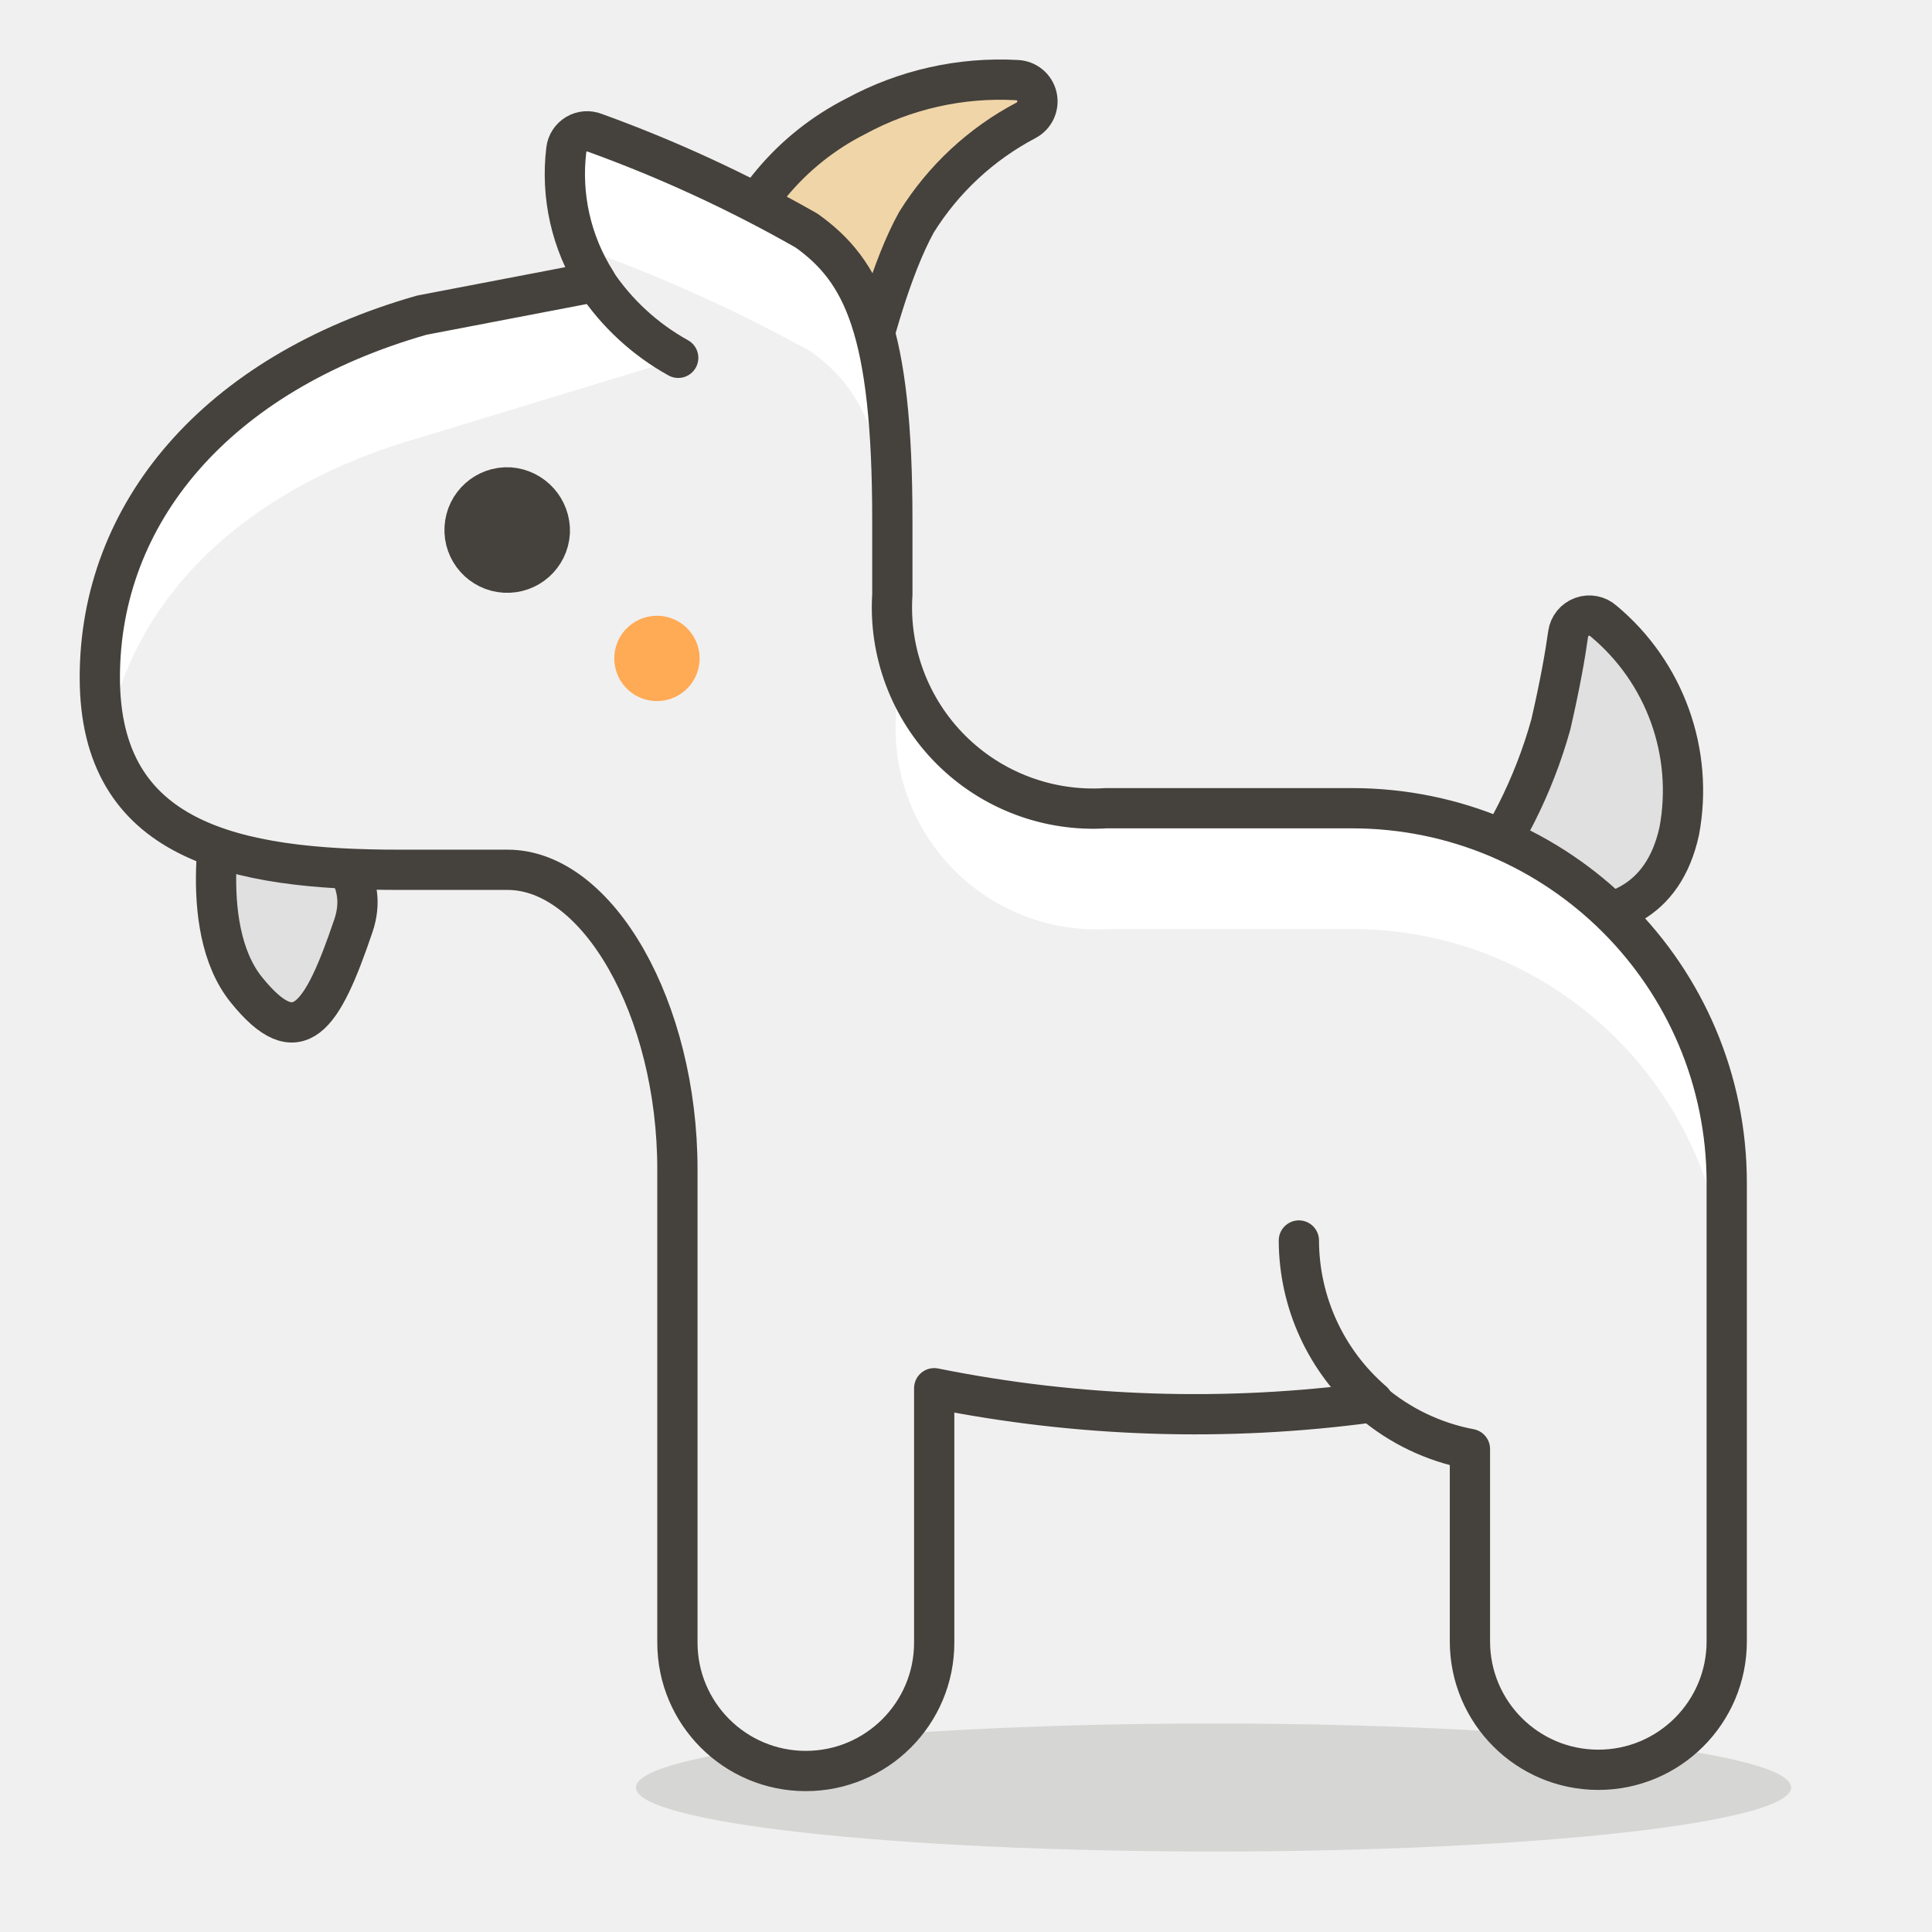
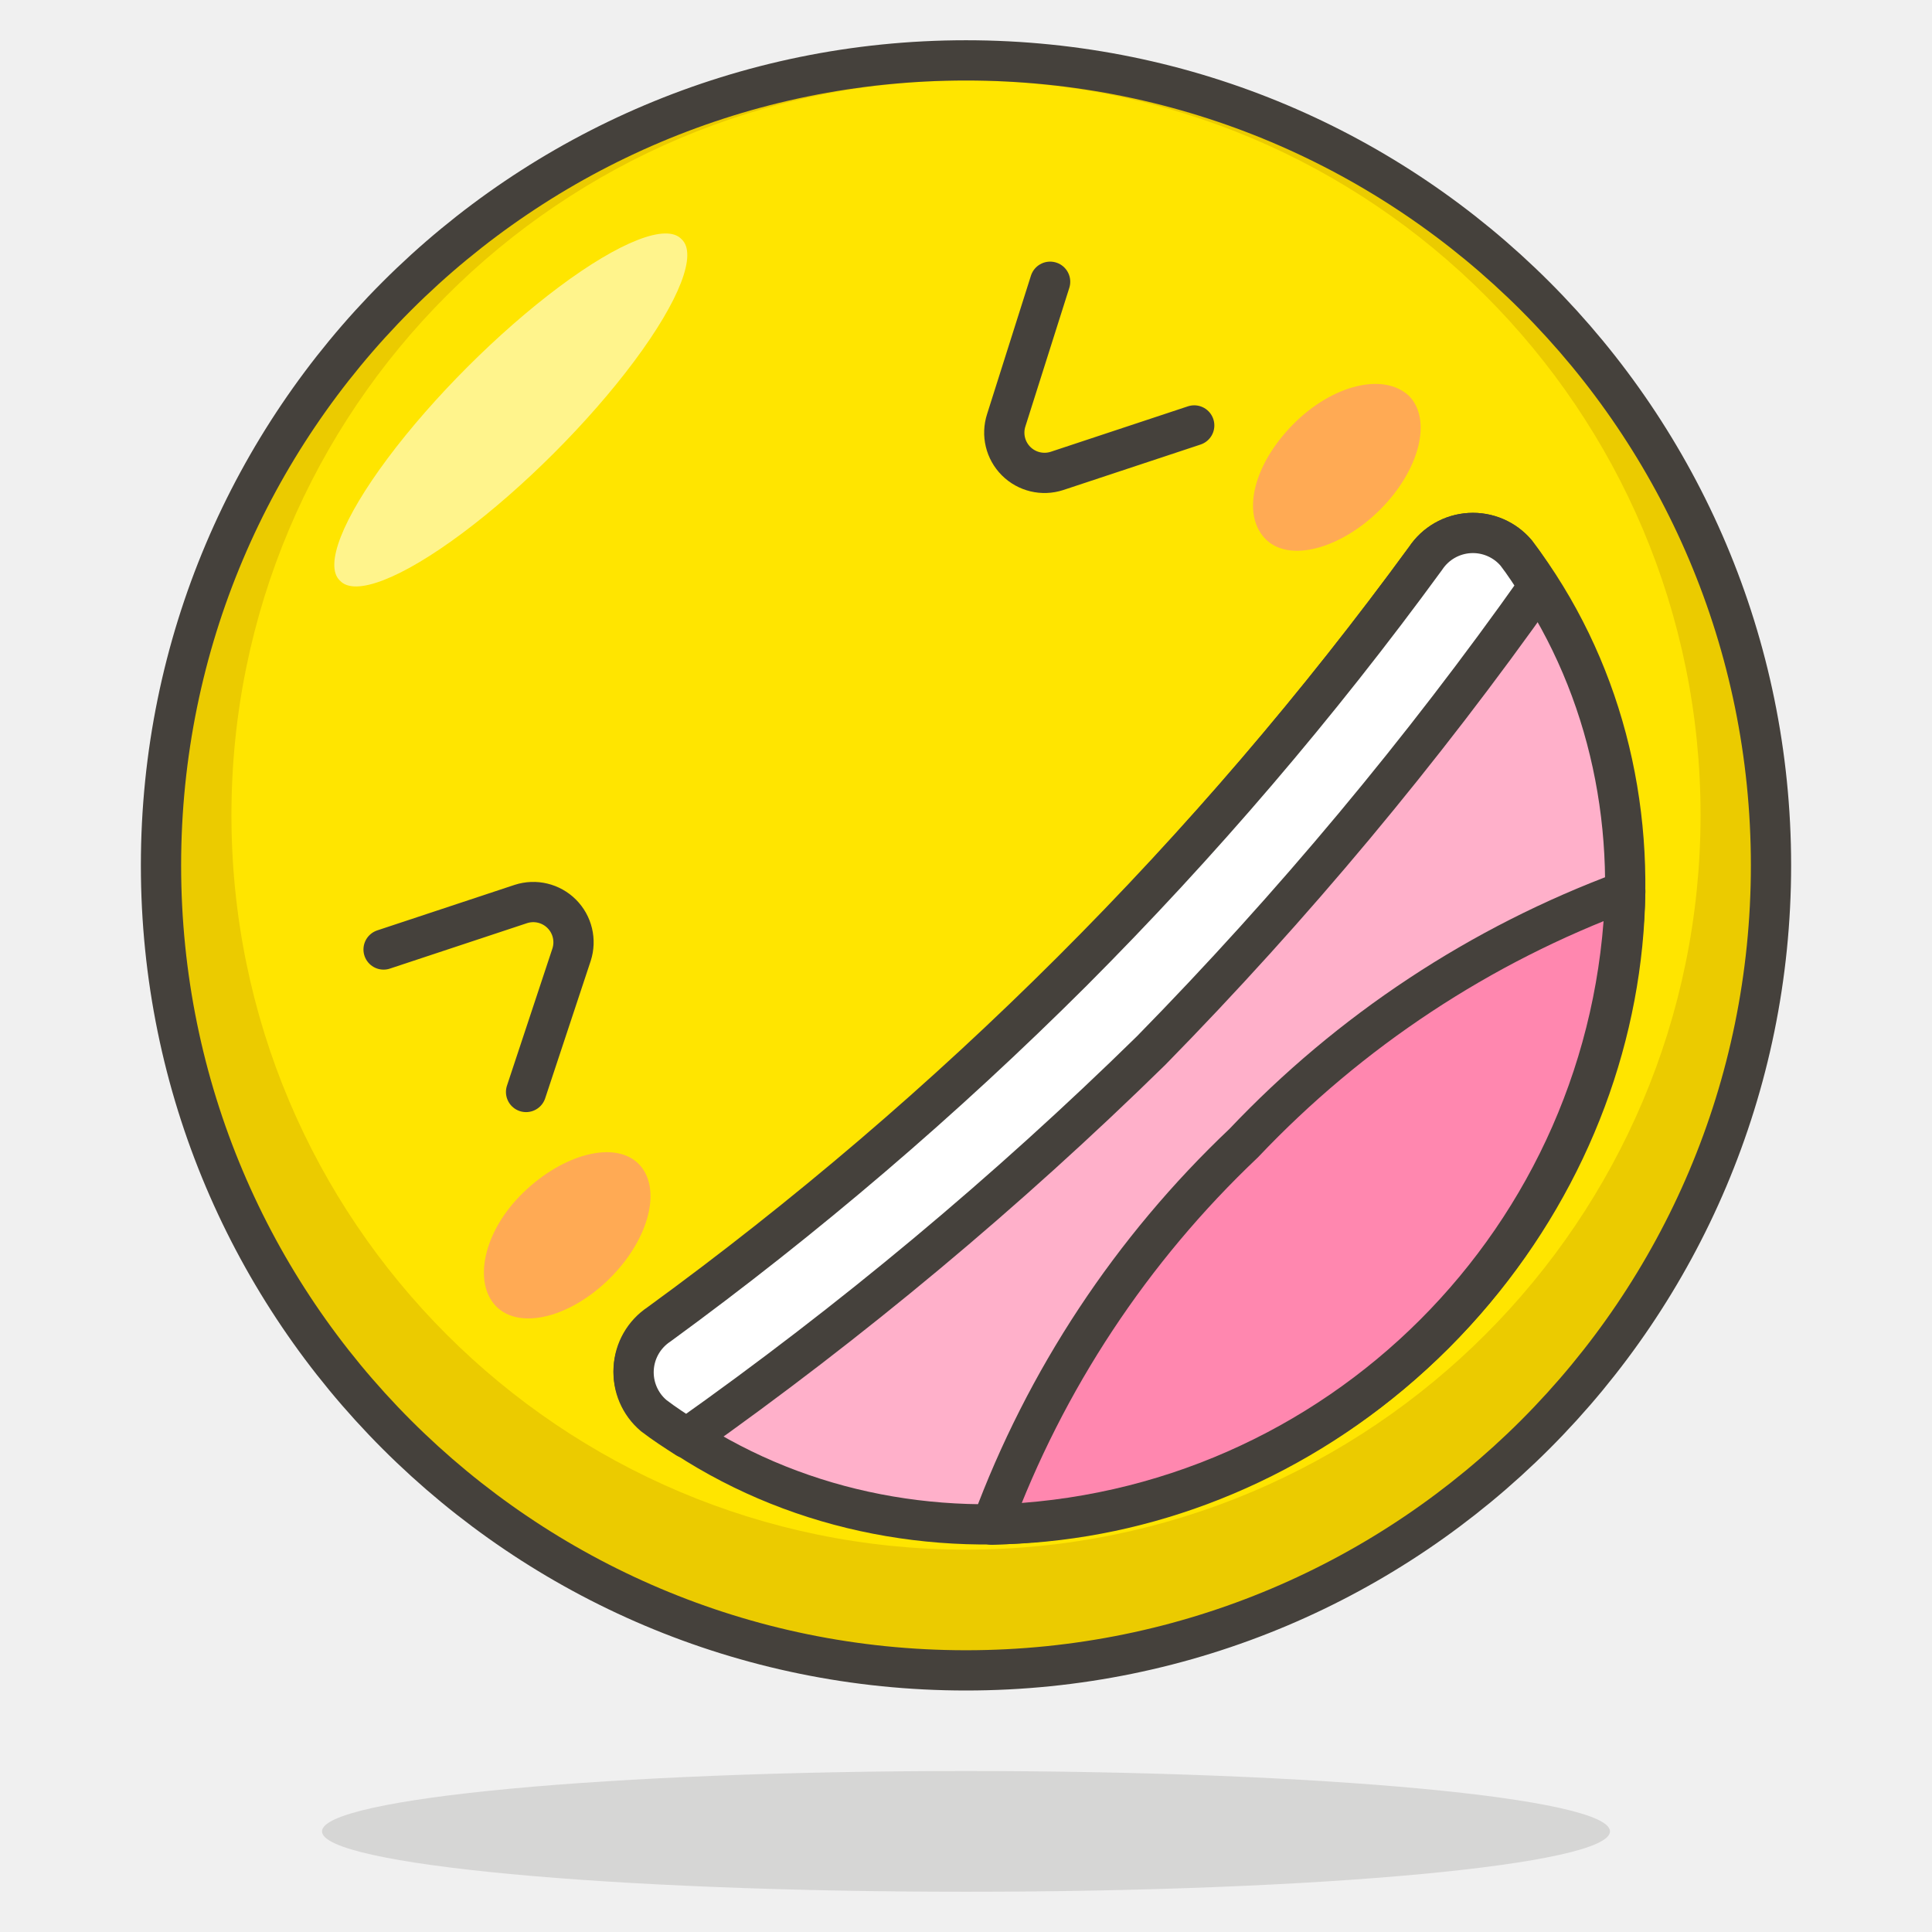
<svg xmlns="http://www.w3.org/2000/svg" width="48" height="48" viewBox="0 0 48 48">
-   <path fill="#45413c" d="M15.8 44.41a14.35 1.59 0 1 0 28.7 0a14.35 1.59 0 1 0-28.7 0" opacity="0.15" />
-   <path fill="#e0e0e0" stroke="#45413c" stroke-linecap="round" stroke-linejoin="round" d="M36.4 22.21A12.1 12.1 0 0 0 38.53 18c.23-1 .36-1.74.43-2.25a.53.53 0 0 1 .88-.32a5.48 5.48 0 0 1 1.88 5.22c-.8 3.64-5.32 1.56-5.32 1.56m-30.81-2.4s-.76 3.18.53 4.78S8 25.3 8.78 23s-3.19-3.19-3.19-3.19" stroke-width="1" />
-   <path fill="#f0d5a8" stroke="#45413c" stroke-linecap="round" stroke-linejoin="round" d="M17.92 6.89a6.6 6.6 0 0 1 3.34-4a7.5 7.5 0 0 1 4-.9a.53.53 0 0 1 .23 1a7.1 7.1 0 0 0-2.72 2.53c-1.22 2.2-2 7.17-2 7.17Z" stroke-width="1" />
-   <path fill="#f0f0f0" d="M33.59 20.08h-6.11a5 5 0 0 1-5.31-5.31v-1.84c0-4.74-.73-6.2-2.13-7.2a34 34 0 0 0-5.26-2.43a.52.52 0 0 0-.71.42A5 5 0 0 0 14.81 7l-4.33.83c-5.12 1.46-8 4.93-8 9s3.33 4.78 7.44 4.78h2.69c2.25 0 4.22 3.47 4.22 7.44v11.76a3.19 3.19 0 0 0 6.38 0v-6.32a32.8 32.8 0 0 0 10.88.35A5.27 5.27 0 0 0 36.52 36v4.78a3.19 3.19 0 0 0 6.38 0V29.39a9.31 9.31 0 0 0-9.31-9.31" />
-   <path fill="#fff" d="m16.85 8.92l-6.38 1.94c-4.43 1.26-7.16 4-7.81 7.43a5.4 5.4 0 0 1-.16-1.39c0-4.12 2.86-7.58 8-9l4.3-.9a5.7 5.7 0 0 0 2.05 1.92M20 5.73a34 34 0 0 0-5.22-2.43a.52.52 0 0 0-.71.42a5.1 5.1 0 0 0 .29 2.41a38.4 38.4 0 0 1 5.78 2.6c1.1.79 1.79 1.87 2 4.64v-.44c.03-4.74-.7-6.2-2.14-7.2m13.59 14.35h-6.11a4.92 4.92 0 0 1-5.22-4.18v1.87a5 5 0 0 0 5.32 5.31h6a9.31 9.31 0 0 1 9.31 9.31v-3a9.31 9.31 0 0 0-9.3-9.31" />
-   <path fill="none" stroke="#45413c" stroke-linecap="round" stroke-linejoin="round" d="M33.59 20.08h-6.11a5 5 0 0 1-5.31-5.31v-1.84c0-4.74-.73-6.2-2.13-7.2a34 34 0 0 0-5.26-2.43a.52.52 0 0 0-.71.42A5 5 0 0 0 14.81 7l-4.33.83c-5.12 1.46-8 4.93-8 9s3.33 4.78 7.44 4.78h2.69c2.25 0 4.22 3.47 4.22 7.44v11.76a3.19 3.19 0 0 0 6.38 0v-6.32a32.8 32.8 0 0 0 10.88.35A5.27 5.27 0 0 0 36.52 36v4.78a3.19 3.19 0 0 0 6.38 0V29.39a9.31 9.31 0 0 0-9.31-9.31" stroke-width="1" />
-   <path fill="none" stroke="#45413c" stroke-linecap="round" stroke-linejoin="round" d="M32.27 30.82a5.3 5.3 0 0 0 1.84 4M14.8 7a5.9 5.9 0 0 0 2.05 1.89" stroke-width="1" />
-   <path fill="#45413c" stroke="#45413c" stroke-linecap="round" stroke-linejoin="round" d="M13.66 13.23a1.06 1.06 0 1 1-1-1.12a1.08 1.08 0 0 1 1 1.12" stroke-width="1" />
-   <path fill="#ffaa54" d="M17.38 16.42a1.06 1.06 0 1 1-1-1.12a1.06 1.06 0 0 1 1 1.12" />
+   <path fill="#45413c" d="M8 45.5a16 1.5 0 1 0 32 0a16 1.5 0 1 0-32 0" opacity="0.15" />
+   <path fill="#ffe500" d="M4 21.5a20 20 0 1 0 40 0a20 20 0 1 0-40 0" />
+   <path fill="#ebcb00" d="M24 1.5a20 20 0 1 0 20 20a20 20 0 0 0-20-20m0 37a18.25 18.25 0 1 1 18.25-18.25A18.25 18.25 0 0 1 24 38.5" />
+   <path fill="#fff48c" d="M8.446 14.425A6 1.5-45 1 0 16.93 5.94a6 1.5-45 1 0-8.485 8.485" />
+   <path fill="none" stroke="#45413c" stroke-linecap="round" stroke-linejoin="round" d="M4 21.5a20 20 0 1 0 40 0a20 20 0 1 0-40 0" stroke-width="1" />
+   <path fill="#ffaa54" d="M35 9.83c.59.59.27 1.85-.71 2.83S32 14 31.42 13.37s-.26-1.85.71-2.83s2.24-1.29 2.87-.71" />
+   <path fill="#ffb0ca" stroke="#45413c" stroke-linecap="round" stroke-linejoin="round" d="M35.64 33.14c-5.5 5.5-13.83 6.26-19.4 2a1.41 1.41 0 0 1 .13-2.25a87 87 0 0 0 19.05-19.02a1.41 1.41 0 0 1 2.25-.13c4.23 5.57 3.47 13.9-2.03 19.4" stroke-width="1" />
+   <path fill="#ff87af" stroke="#45413c" stroke-linecap="round" stroke-linejoin="round" d="M30.9 28.4a25 25 0 0 1 9.48-6.26a16.21 16.21 0 0 1-15.74 15.74a25 25 0 0 1 6.26-9.48" stroke-width="1" />
+   <path fill="none" stroke="#45413c" stroke-linecap="round" stroke-linejoin="round" d="M26.09 7L25 10.44a1 1 0 0 0 1.26 1.26l3.41-1.13" stroke-width="1" />
+   <path fill="#ffaa54" d="M12.33 32.46c.59.59 1.85.27 2.83-.71s1.29-2.24.71-2.83s-1.87-.26-2.87.71s-1.25 2.24-.67 2.83" />
+   <path fill="none" stroke="#45413c" stroke-linecap="round" stroke-linejoin="round" d="m9.53 23.59l3.41-1.13a1 1 0 0 1 1.26 1.26l-1.13 3.41" stroke-width="1" />
+   <path fill="#fff" stroke="#45413c" stroke-linecap="round" stroke-linejoin="round" d="M16.37 32.92a88 88 0 0 0 10.27-8.78a88 88 0 0 0 8.78-10.27a1.41 1.41 0 0 1 2.25-.13c.2.26.38.54.56.82A94 94 0 0 1 28.6 26.1a94 94 0 0 1-11.54 9.63c-.28-.18-.56-.36-.82-.56a1.41 1.41 0 0 1 .13-2.25" stroke-width="1" />
</svg>
